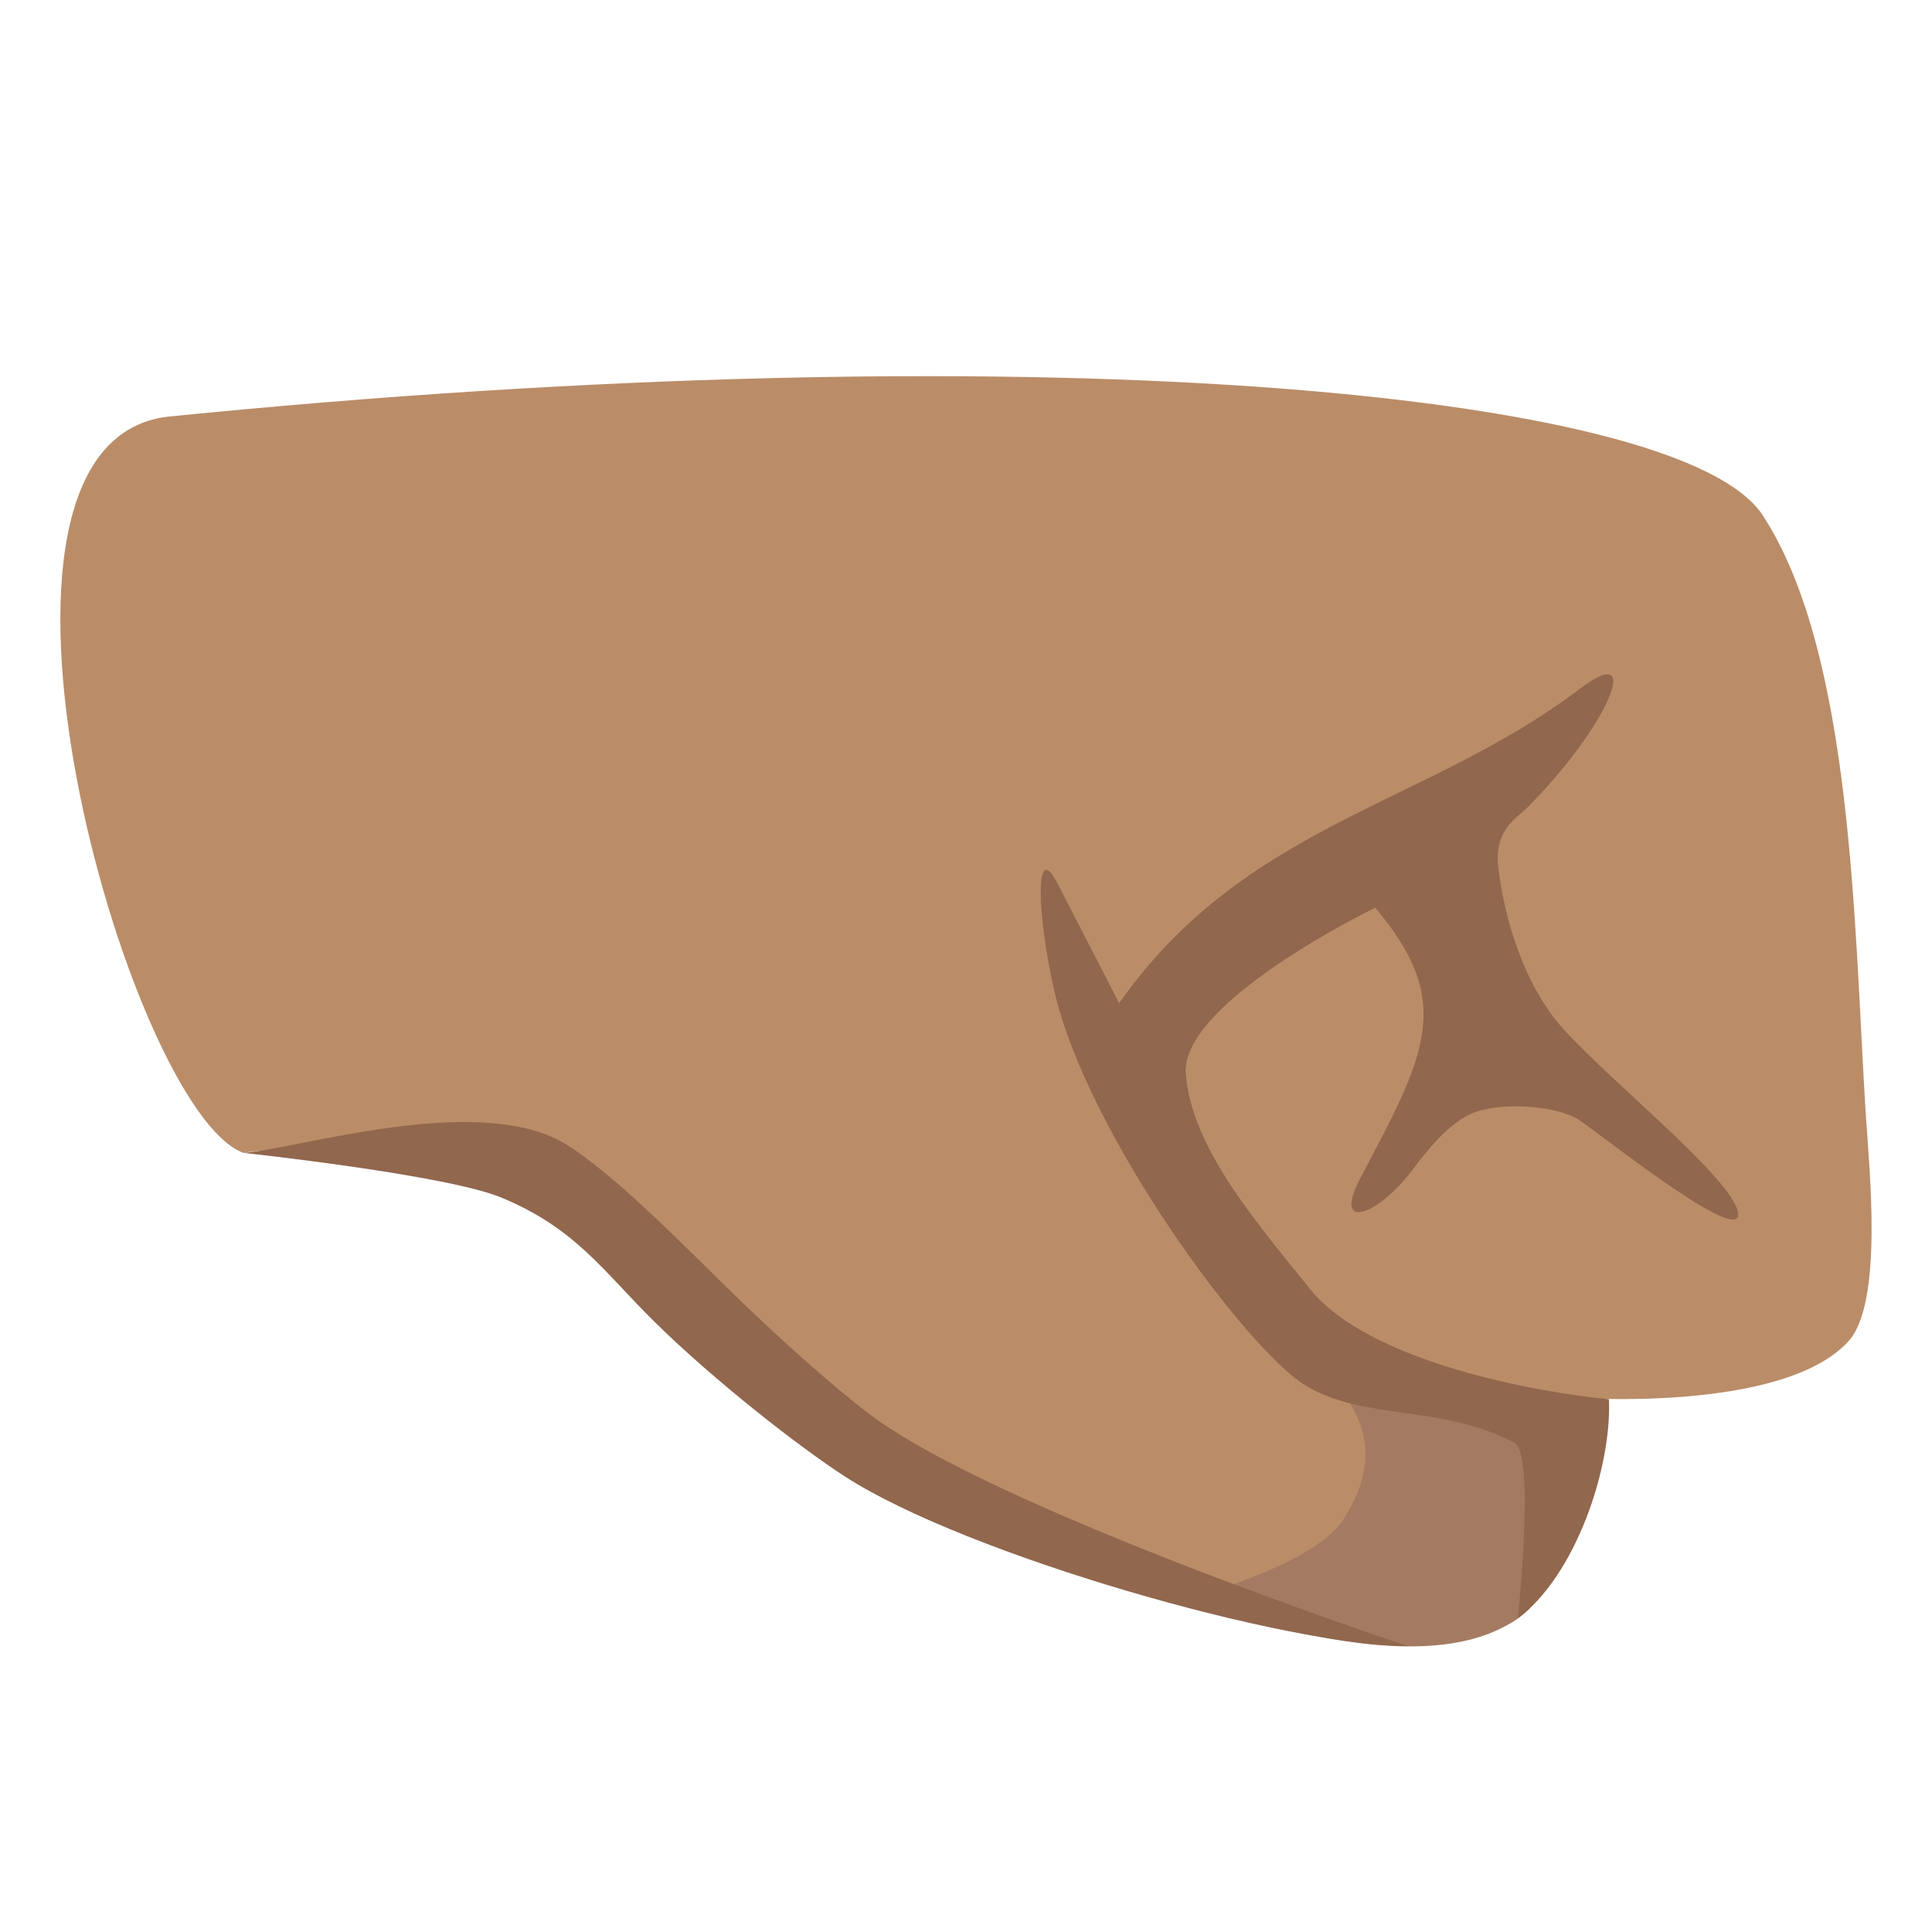
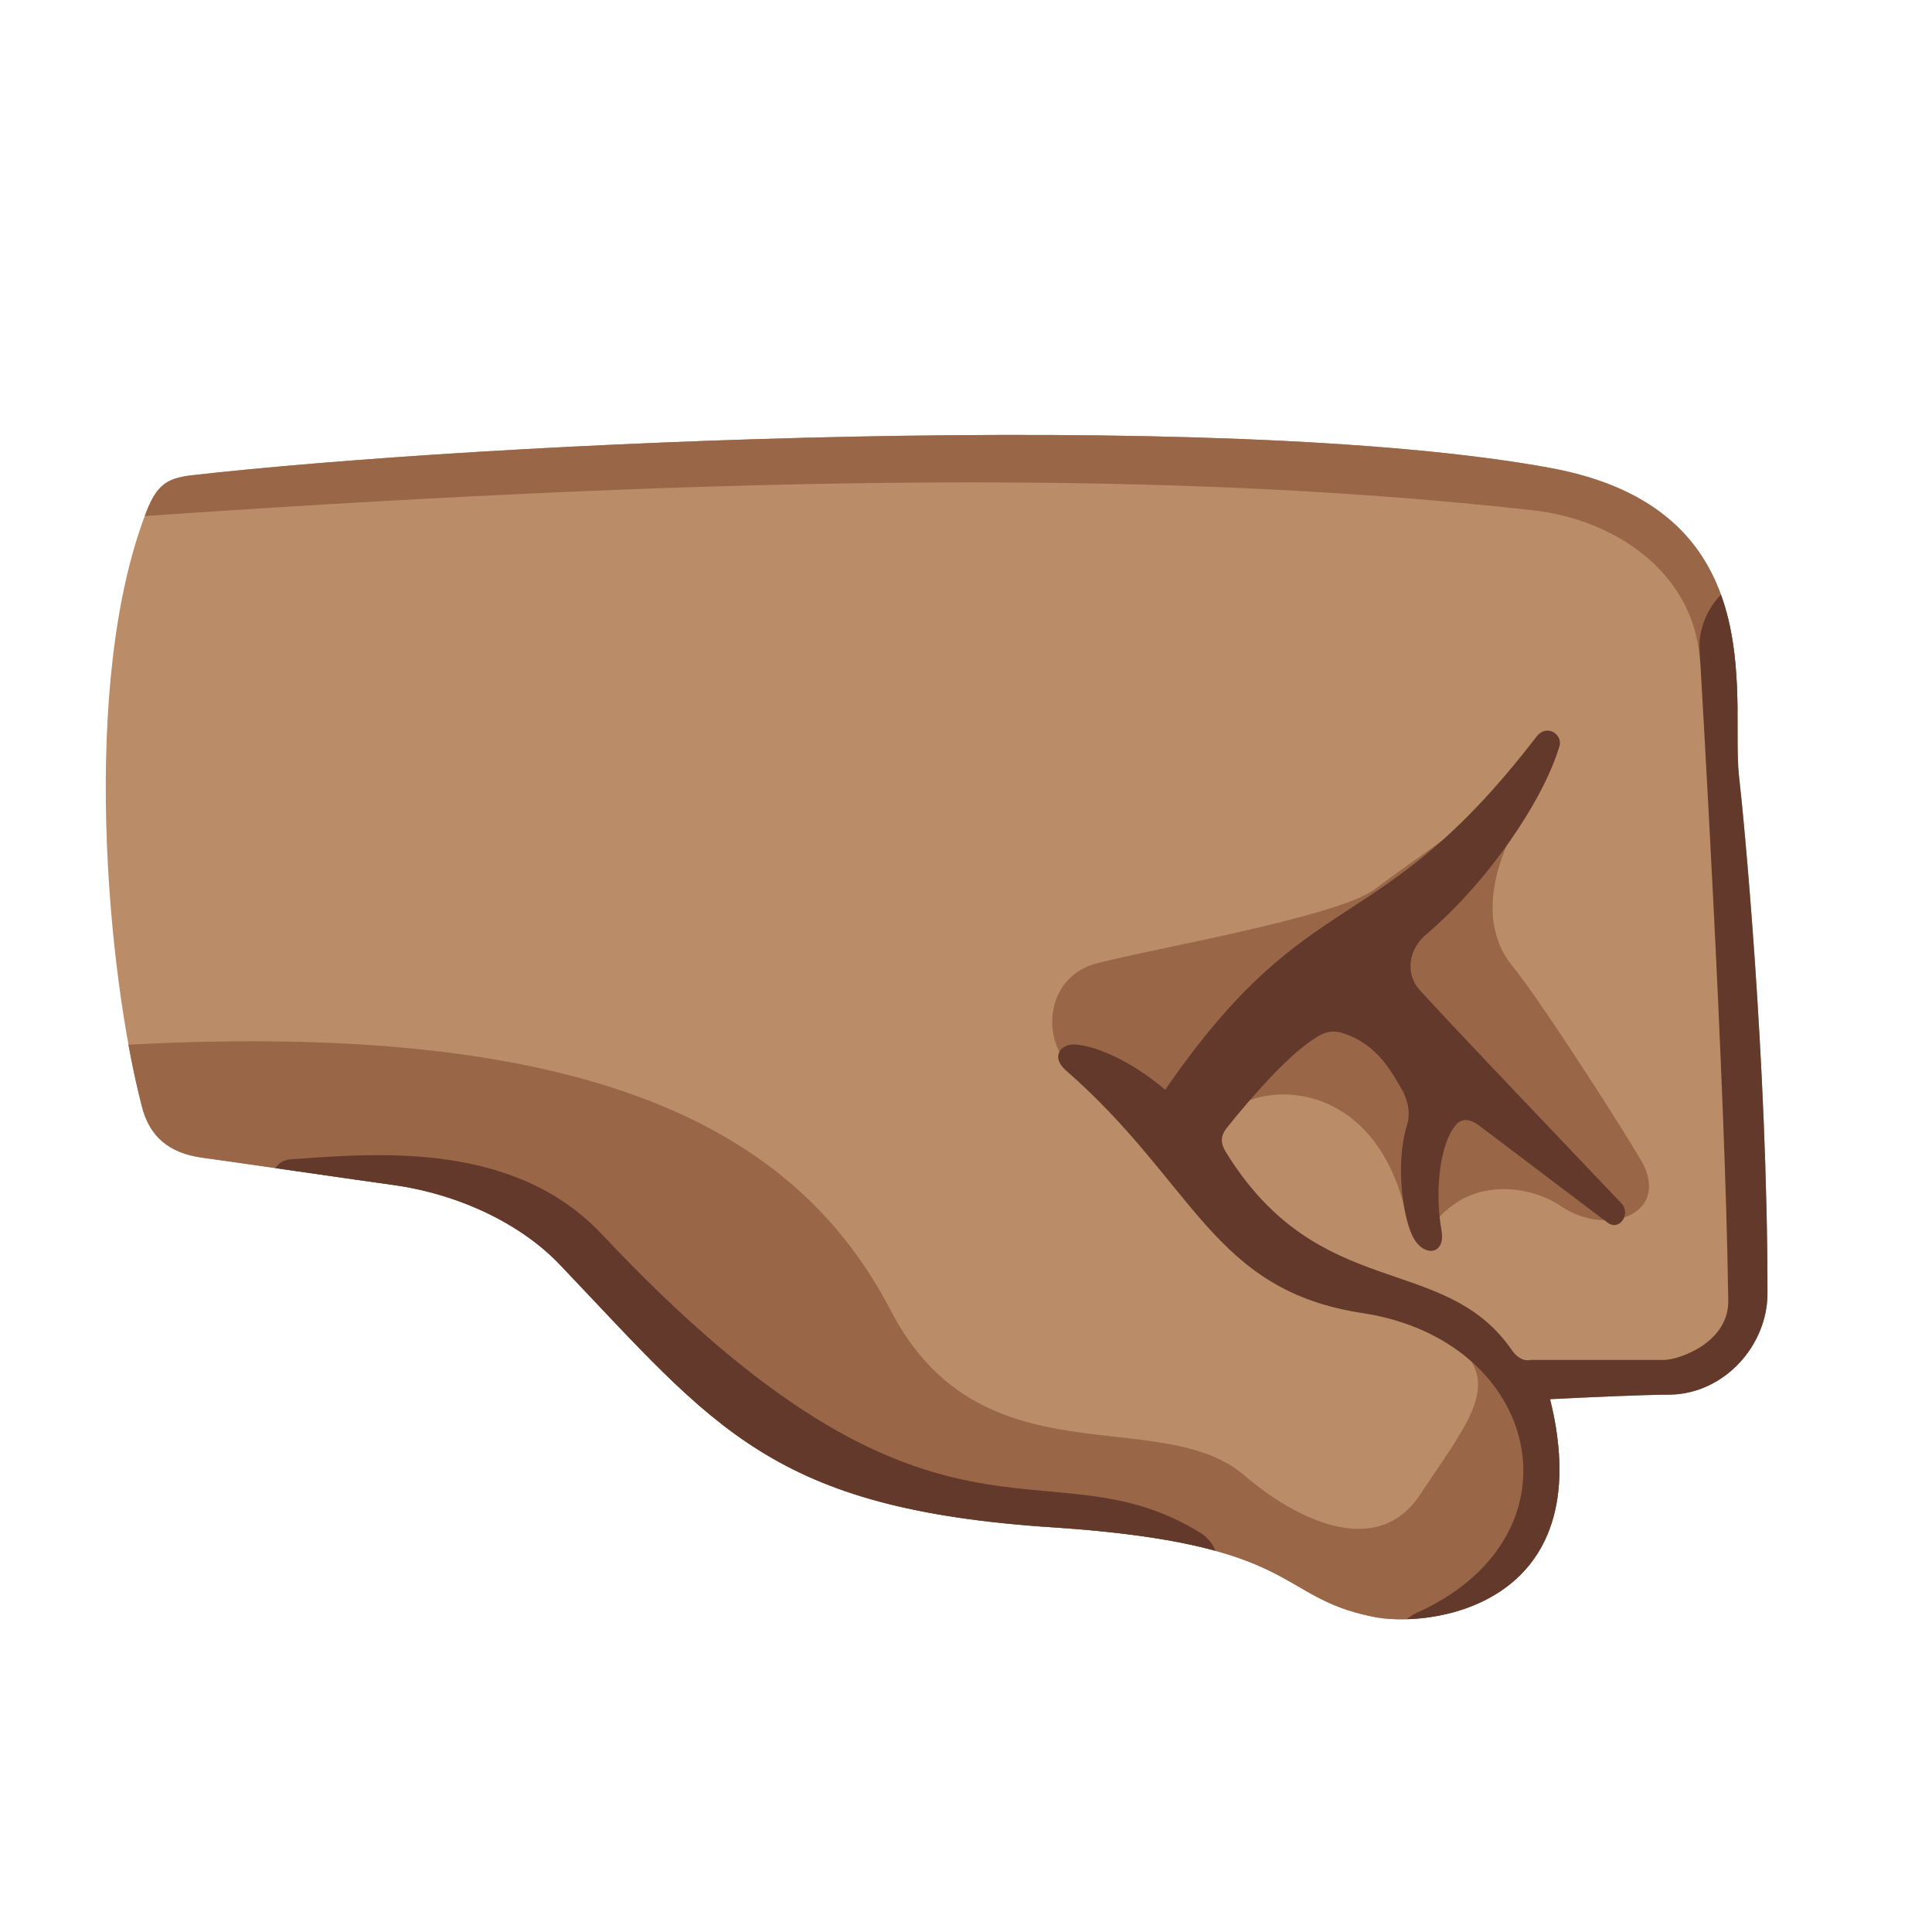
- <svg xmlns="http://www.w3.org/2000/svg" version="1.1" id="emoji_x5F_u1f91c" x="0px" y="0px" viewBox="0 0 128 128" style="enable-background:new 0 0 128 128;" xml:space="preserve">
-   <path style="fill:#BA8D68;" d="M104.04,92.59c0,0,1.45,7.08-3.48,14.63c0,0-1.1,1.06-5.03,1.58c-3.19,0.43-17.78-3.19-25.26-5.55  c-13.34-4.21-20.49-9.71-27.73-17.91c-10.33-11.71-26.42-8.96-26.42-8.96c-7.66-2.83-20.19-47.26-4.86-48.79  c56.29-5.63,100.08-1.84,105.54,6.57c5.95,9.16,6.04,27.17,6.8,39.47c0.23,3.67,1.21,12.69-1.15,15.25  C118.05,93.67,104.04,92.59,104.04,92.59z" />
-   <path style="fill:#A47B62;" d="M88.74,91.49c2.81,0.37,12.57,1.69,14.17,2.95c2.71,2.13-0.55,11.23-1.68,12.24  c-3.69,3.31-10.21,2.55-15.06,1.51c-1.89-0.4-8.24-2.09-8.24-2.09s8.94-2.17,11.06-5.42C92.61,95.11,88.38,92.26,88.74,91.49z" />
+ <svg xmlns="http://www.w3.org/2000/svg" xmlns:xlink="http://www.w3.org/1999/xlink" version="1.1" id="Layer_2_00000006679643975617956870000003938177726765210240_" x="0px" y="0px" viewBox="0 0 128 128" style="enable-background:new 0 0 128 128;" xml:space="preserve">
+   <path style="fill:#BA8D68;" d="M102.7,92.7c2-0.1,6.1-0.3,8-0.3c3.6-0.1,6.4-3.3,6.4-6.7c0-15.4-1.6-31.9-1.9-34.4  c-0.5-5.3,2.2-17.6-12.5-20.3c-21.8-4-70.8-1.7-90.1,0.5c-1.5,0.2-2.2,0.6-2.9,2.4C5.3,45.2,7.1,64.5,9.4,73.3c0.5,2,1.8,3.1,4,3.4  s10.4,1.5,12.6,1.8c4.4,0.6,8.6,2.6,11.2,5.4c10.2,10.7,13.9,16.1,32.7,17.3c16.3,1.1,14.6,4.6,21,5.9  C94.5,107.9,106.1,106.6,102.7,92.7z" />
  <g>
-     <path style="fill:#91674D;" d="M103.09,67.6c-2.51-3.17-3.53-7.56-3.82-10.1c-0.29-2.54,1.16-3.25,1.87-3.95   c5.26-5.24,7.93-11.25,3.52-7.91c-10.21,7.74-22.13,8.9-30.51,20.82c0,0-2.55-4.94-4.1-7.95s-1.32,2.3-0.19,7.18   c2.2,9.48,12.67,23.64,16.57,26.06c3.91,2.42,9.02,1.25,13.91,3.84c1.38,0.73,0.22,11.64,0.22,11.64   c3.83-2.87,6.22-9.95,6.04-14.53c-4.57-0.42-15.85-2.41-19.78-7.27c-3.93-4.85-7.86-9.51-8.26-14.27   c-0.4-4.75,12.55-11.02,12.55-11.02c5.36,6.31,3.27,9.83-0.99,17.93c-1.86,3.54,1.11,2.51,3.41-0.5c0.68-0.89,2.42-3.3,4.29-3.92   c1.88-0.63,5.39-0.39,6.83,0.57c1.44,0.96,10.92,8.53,10.5,6.11C114.72,77.91,105.6,70.77,103.09,67.6z" />
-     <path style="fill:#91674D;" d="M93.28,109.06c-8.03,0-29.28-6.04-37.32-11.25c-2.97-1.92-8.61-6.31-12.58-10.22   c-3.42-3.37-5.22-6.2-10.17-8.25c-3.68-1.52-17.1-2.96-17.1-2.96c3.58-0.23,15.79-4.14,21.5-0.5c2.82,1.8,6.38,5.31,10.15,9.03   c3.59,3.55,7.46,6.98,9.83,8.77C66,100.04,93.28,109.06,93.28,109.06z" />
+     <g>
+       <defs>
+         <path id="SVGID_1_" d="M102.7,92.7c2-0.1,6.1-0.3,8-0.3c3.6-0.1,6.4-3.3,6.4-6.7c0-15.4-1.6-31.9-1.9-34.4     c-0.5-5.3,2.2-17.6-12.5-20.3c-21.8-4-70.8-1.7-90.1,0.5c-1.5,0.2-2.2,0.6-2.9,2.4C5.3,45.2,7.1,64.5,9.4,73.3     c0.5,2,1.8,3.1,4,3.4s10.4,1.5,12.6,1.8c4.4,0.6,8.6,2.6,11.2,5.4c10.2,10.7,13.9,16.1,32.7,17.3c16.3,1.1,14.6,4.6,21,5.9     C94.5,107.9,106.1,106.6,102.7,92.7z" />
+       </defs>
+       <clipPath id="SVGID_00000134233081910615021510000004073044484470625186_">
+         <use xlink:href="#SVGID_1_" style="overflow:visible;" />
+       </clipPath>
+       <g style="clip-path:url(#SVGID_00000134233081910615021510000004073044484470625186_);">
+         <path style="fill:#9A6648;" d="M7,69.3c32.7-2,45.9,5.8,52,17.5c6,11.6,17.9,6.1,23.5,11c3.3,2.8,8.7,5.6,11.6,1.2     s5.4-7.2,2.6-9.7c0.8-0.8,1.6-0.1,2.1,0.4s9.4,8.9,9.4,8.9s-10.6,13.2-10.6,13S49.3,101,49.3,101S8.1,76.3,8,76.2     C7.9,76,7,69.3,7,69.3z" />
+         <path style="fill:#9A6648;" d="M8,34.3c37.3-2.6,67.5-3.4,93.5-0.5c5.5,0.6,10.6,4.1,11.1,9.7c0.6,5.8,5.4,3.5,5.3,0.4     c-0.1-3,0.8-14.2-11.5-16.3S8,28.8,8,28.8V34.3z" />
+         <path style="fill:#9A6648;" d="M101.3,53.3c-3,4.6-3,8.4-1.1,10.7s8.1,12,8.7,13.2c1.6,3.4-2.6,4.7-5.5,2.7     c-1.9-1.3-6-2.1-8.5,1.3c-1.1,1.5-1.6-0.4-1.9-1.4c-2.2-8.2-9.2-8.3-11.8-6c-1.9,1.6-7.7-0.7-10.1-2.9c-2.2-2-1.8-6,1.3-7     c3.1-0.9,16.2-3.1,18.7-5s7.9-5.5,8.7-6.6C100.7,53,101.3,53.3,101.3,53.3z" />
+       </g>
+     </g>
+   </g>
+   <g>
+     <g>
+       <defs>
+         <path id="SVGID_00000136373609574254934240000000058390524597944750_" d="M102.7,92.7c2-0.1,6.1-0.3,8-0.3     c3.6-0.1,6.4-3.3,6.4-6.7c0-15.4-1.6-31.9-1.9-34.4c-0.5-5.3,2.2-17.6-12.5-20.3c-21.8-4-70.8-1.7-90.1,0.5     c-1.5,0.2-2.2,0.6-2.9,2.4C5.3,45.2,7.1,64.5,9.4,73.3c0.5,2,1.8,3.1,4,3.4s10.4,1.5,12.6,1.8c4.4,0.6,8.6,2.6,11.2,5.4     c10.2,10.7,13.9,16.1,32.7,17.3c16.3,1.1,14.6,4.6,21,5.9C94.5,107.9,106.1,106.6,102.7,92.7z" />
+       </defs>
+       <clipPath id="SVGID_00000127730323934944080140000004152723636531922590_">
+         <use xlink:href="#SVGID_00000136373609574254934240000000058390524597944750_" style="overflow:visible;" />
+       </clipPath>
+       <g style="clip-path:url(#SVGID_00000127730323934944080140000004152723636531922590_);">
+         <path style="fill:#62392B;" d="M18,78.4c-0.1-0.6,0.3-1.6,1.4-1.6c5.6-0.4,14.7-1.2,20.5,5c22.2,23.6,29.3,13.3,39.7,19.8     c1.2,0.8,1.1,2.1,1.1,2.1S52,101.2,51.8,101C51.6,100.9,18,78.4,18,78.4z" />
+         <path style="fill:#62392B;" d="M92.9,108.3c0-0.4-0.2-1,1.3-1.6c10.9-5.2,7.8-17.9-3.9-19.7c-10-1.5-11.1-8.6-19.7-16.1     c-1-0.9-0.3-1.7,0.5-1.7c1.1,0,3.5,0.8,6.1,3c9.7-14.1,14-9.6,24.6-23.4c0.7-0.9,1.8-0.1,1.5,0.7c-1.1,3.6-4.7,8.9-8.8,12.4     c-1.1,0.9-1.4,2.4-0.6,3.5c0.9,1.1,11.7,12.4,13.5,14.3c0.7,0.7-0.1,1.9-0.9,1.3s-8.2-6.2-8.6-6.5c-0.3-0.2-1-0.6-1.5,0.1     c-0.9,1.1-1.4,4-0.9,6.9c0.3,1.6-1.1,1.8-1.8,0.6c-0.7-1.1-1.3-4.8-0.5-7.5c0.2-0.6,0.2-1.3-0.2-2.2c-0.7-1.2-1.7-3.3-4.2-4     c-0.9-0.2-1.4,0.2-2,0.6c-1.7,1.2-3.9,3.7-5.5,5.7c-0.5,0.6-0.4,1.1-0.1,1.6c6.2,10.1,14.5,6.6,19,13.2c0.3,0.4,0.7,0.7,1.2,0.6     c2.8,0,7.8,0,8.8,0c1.1,0,4.4-1.2,4.3-4c-0.2-14.7-1.8-41.2-1.9-43.1c-0.1-2,1.3-4.1,2.9-4.5s3.2-0.1,3.2,1.5     c0,1.5,1.1,52,1.1,52l-20.4,19L92.9,108.3z" />
+       </g>
+     </g>
  </g>
</svg>
